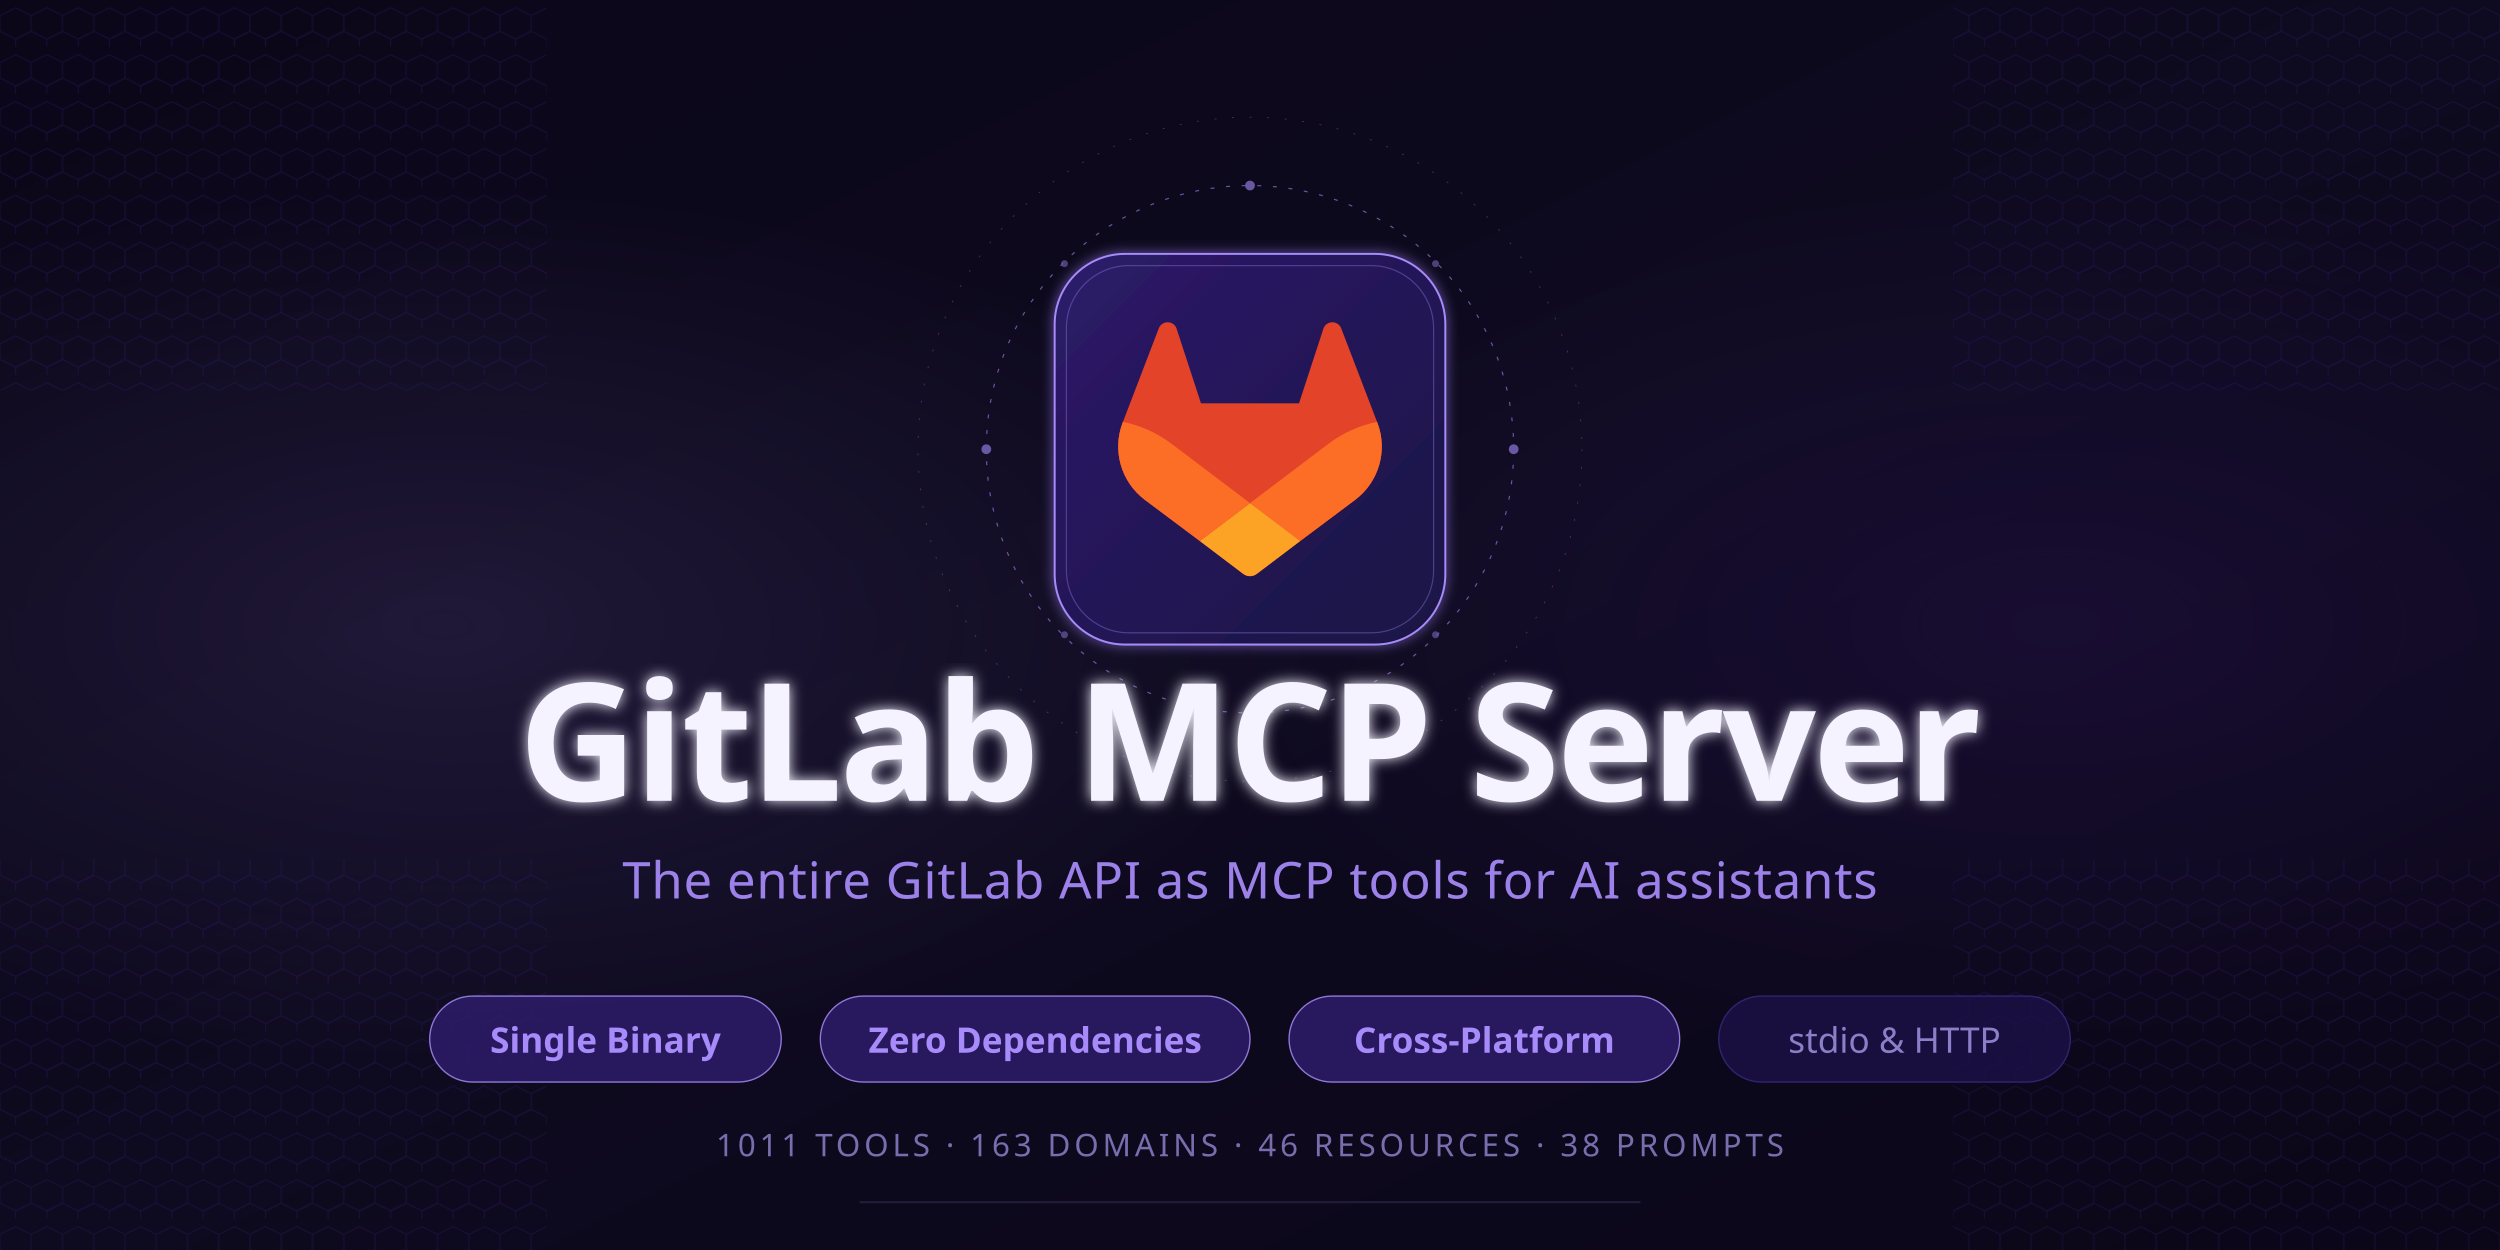
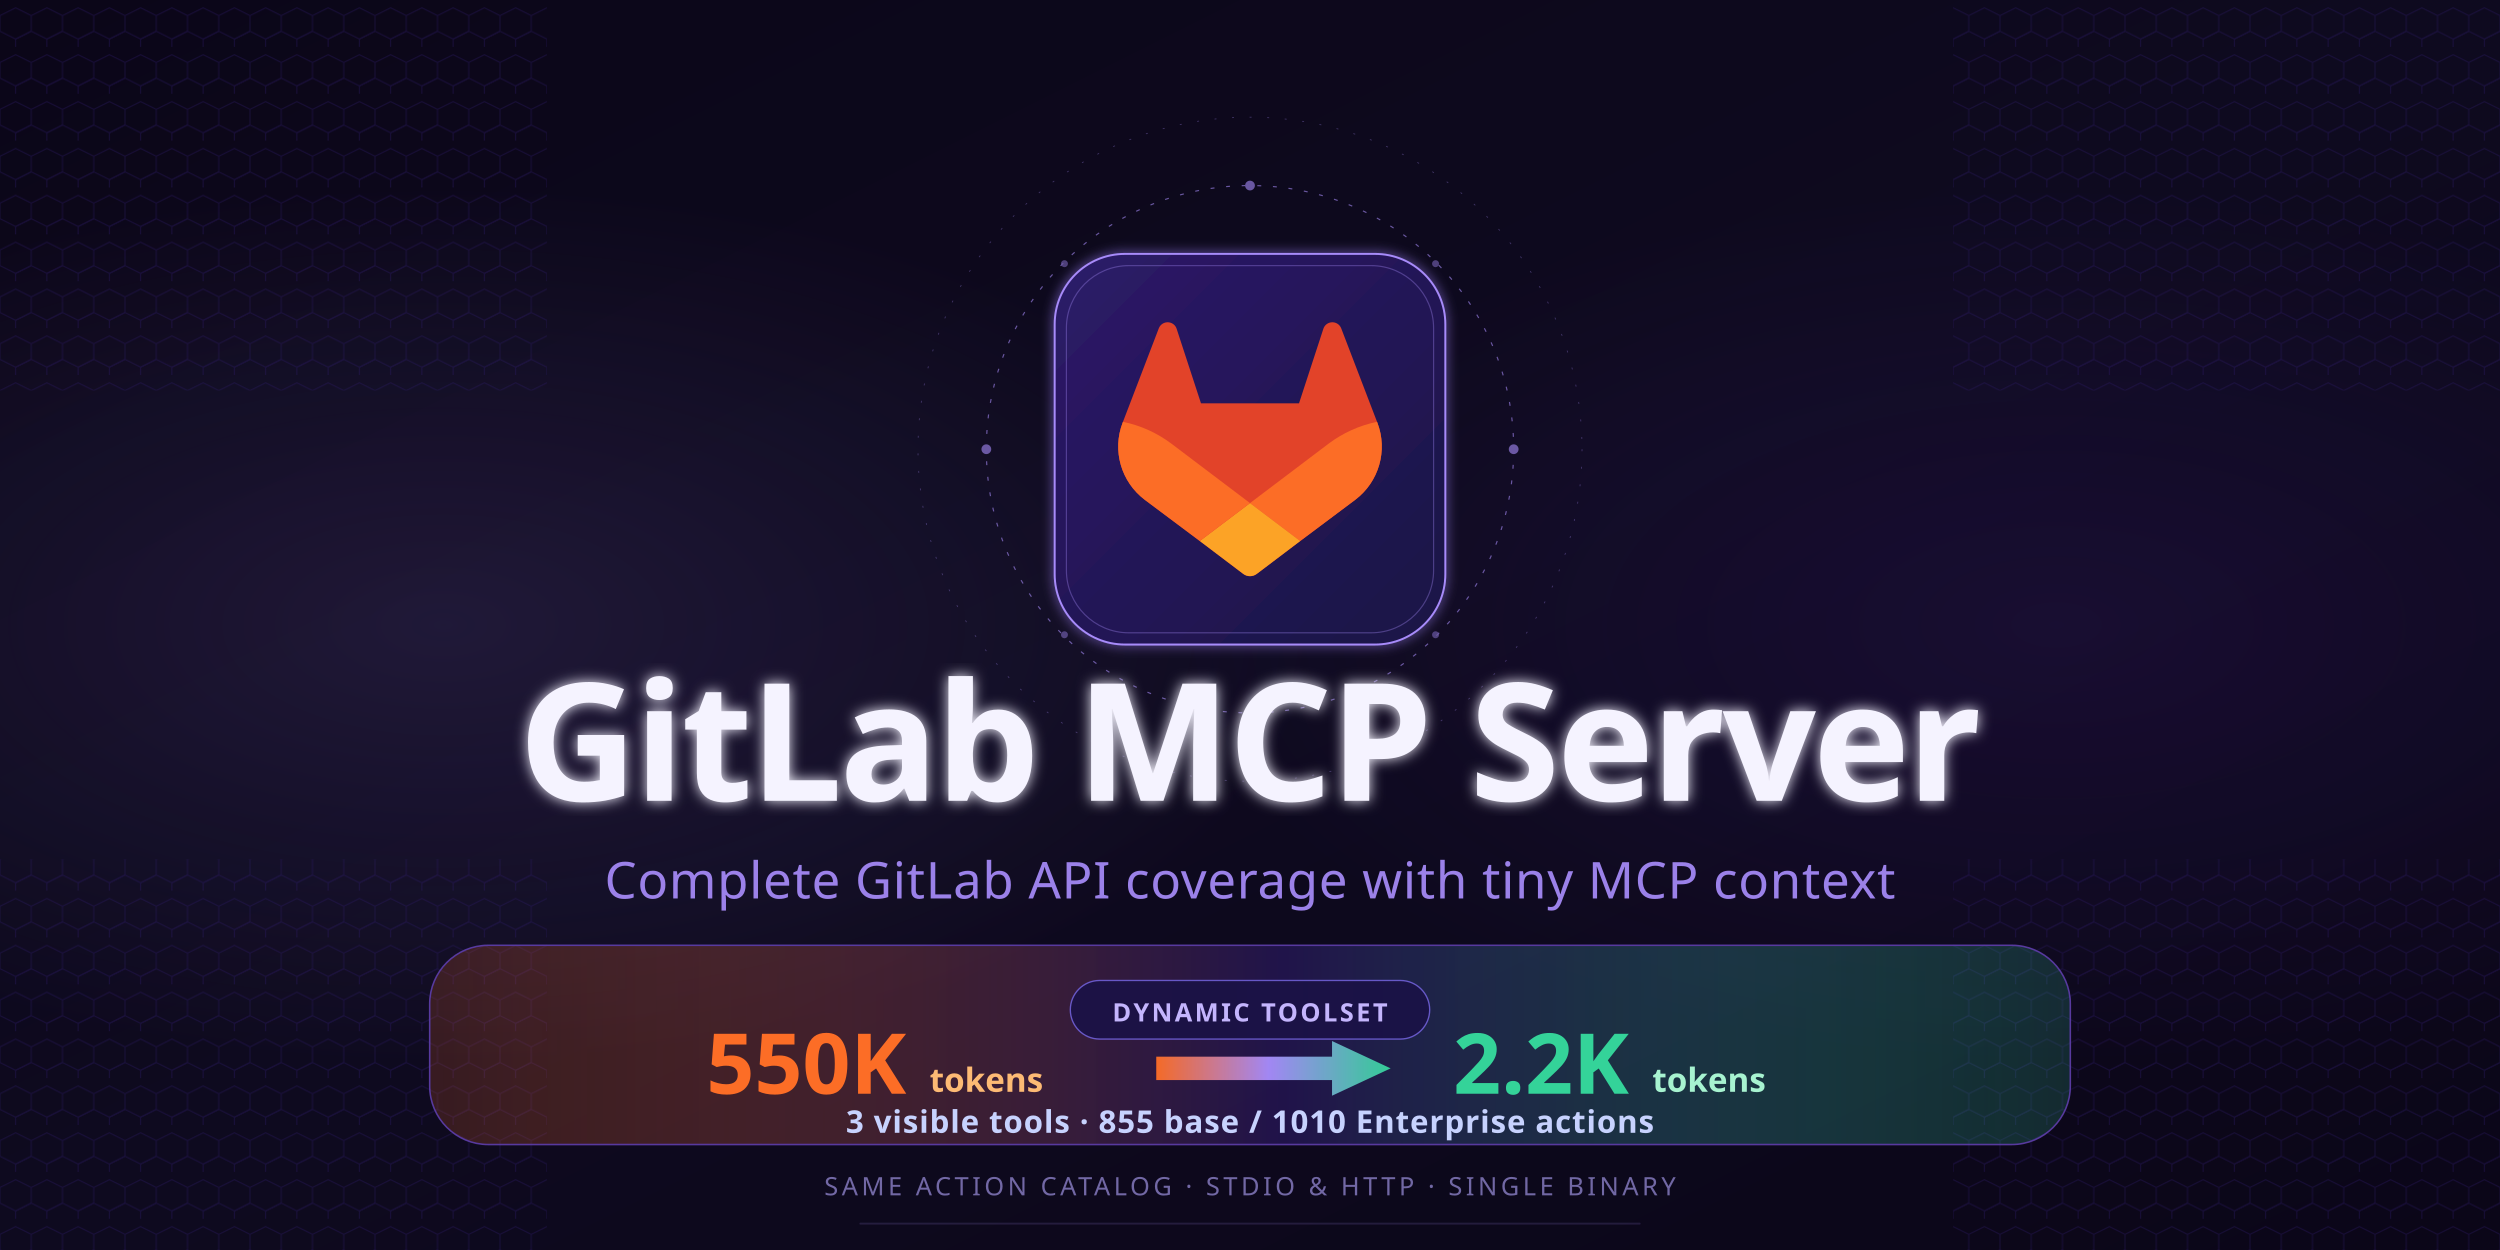
<svg xmlns="http://www.w3.org/2000/svg" viewBox="0 0 1280 640" width="1280" height="640">
  <defs>
    <filter id="glow" x="-20%" y="-20%" width="140%" height="140%">
      <feGaussianBlur stdDeviation="3" result="blur" />
      <feComposite in="SourceGraphic" in2="blur" operator="over" />
    </filter>
    <filter id="text-glow" x="-10%" y="-10%" width="120%" height="120%">
      <feGaussianBlur stdDeviation="3.5" result="blur" />
      <feComposite in="SourceGraphic" in2="blur" operator="over" />
    </filter>
    <linearGradient id="core-grad" x1="0%" y1="0%" x2="100%" y2="100%">
      <stop offset="0%" stop-color="#2d1b69" />
      <stop offset="100%" stop-color="#1a1145" />
    </linearGradient>
    <linearGradient id="bg-grad" x1="0%" y1="0%" x2="100%" y2="100%">
      <stop offset="0%" stop-color="#0B0618" />
      <stop offset="50%" stop-color="#0E0A1F" />
      <stop offset="100%" stop-color="#0B0618" />
+     </linearGradient>
+     <linearGradient id="metric-grad" x1="0%" y1="0%" x2="100%" y2="0%">
+       <stop offset="0%" stop-color="#FC6D26" stop-opacity="0.18" />
+       <stop offset="52%" stop-color="#2d1b69" stop-opacity="0.62" />
+       <stop offset="100%" stop-color="#34D399" stop-opacity="0.18" />
+     </linearGradient>
+     <linearGradient id="metric-line" x1="0%" y1="0%" x2="100%" y2="0%">
+       <stop offset="0%" stop-color="#FC6D26" />
+       <stop offset="48%" stop-color="#A78BFA" />
+       <stop offset="100%" stop-color="#34D399" />
    </linearGradient>
    <radialGradient id="aura1" cx="0.18" cy="0.5" r="0.35">
      <stop offset="0%" stop-color="#A78BFA" stop-opacity="0.12" />
      <stop offset="100%" stop-color="#A78BFA" stop-opacity="0" />
    </radialGradient>
    <radialGradient id="aura2" cx="0.82" cy="0.5" r="0.35">
      <stop offset="0%" stop-color="#7C3AED" stop-opacity="0.10" />
      <stop offset="100%" stop-color="#7C3AED" stop-opacity="0" />
    </radialGradient>
    <symbol id="hex" viewBox="0 0 16 24" overflow="visible">
      <path d="M0,8 L8,4 16,8 16,16 8,20 0,16Z" fill="none" stroke="#2d1b69" stroke-width="0.6" />
    </symbol>
    <pattern id="hex-grid" x="0" y="0" width="16" height="24" patternUnits="userSpaceOnUse">
      <use href="#hex" />
      <use href="#hex" x="8" y="12" />
    </pattern>
  </defs>
  <rect width="1280" height="640" fill="url(#bg-grad)" />
  <rect width="1280" height="640" fill="url(#aura1)" />
  <rect width="1280" height="640" fill="url(#aura2)" />
  <rect x="0" y="0" width="280" height="200" fill="url(#hex-grid)" opacity="0.35" />
  <rect x="1000" y="0" width="280" height="200" fill="url(#hex-grid)" opacity="0.35" />
  <rect x="0" y="440" width="280" height="200" fill="url(#hex-grid)" opacity="0.35" />
  <rect x="1000" y="440" width="280" height="200" fill="url(#hex-grid)" opacity="0.35" />
  <g transform="translate(640 230)" opacity="0.6">
    <circle r="135" fill="none" stroke="#A78BFA" stroke-width="0.6" stroke-dasharray="2 6" />
    <circle r="170" fill="none" stroke="#A78BFA" stroke-width="0.4" stroke-dasharray="1 8" opacity="0.6" />
    <circle cx="135" cy="0" r="2.5" fill="#A78BFA" />
    <circle cx="-135" cy="0" r="2.5" fill="#A78BFA" />
    <circle cx="0" cy="135" r="2.5" fill="#A78BFA" />
    <circle cx="0" cy="-135" r="2.5" fill="#A78BFA" />
    <circle cx="95" cy="95" r="1.8" fill="#A78BFA" opacity="0.7" />
    <circle cx="-95" cy="-95" r="1.8" fill="#A78BFA" opacity="0.7" />
    <circle cx="-95" cy="95" r="1.8" fill="#A78BFA" opacity="0.7" />
    <circle cx="95" cy="-95" r="1.8" fill="#A78BFA" opacity="0.7" />
  </g>
  <g transform="translate(540 130)">
    <rect x="0" y="0" width="200" height="200" rx="36" fill="url(#core-grad)" stroke="#A78BFA" stroke-width="1" filter="url(#glow)" />
    <rect x="6" y="6" width="188" height="188" rx="32" fill="none" stroke="#A78BFA" stroke-width="0.6" opacity="0.35" />
    <svg x="22" y="22" width="156" height="156" viewBox="100 100 180 180">
      <path fill="#E24329" d="M265.264,174.372l-.213-.558-21.199-55.309c-.424-1.084-1.185-1.996-2.177-2.627-.988-.634-2.147-.933-3.323-.87-1.169.062-2.292.489-3.208,1.218-.91.736-1.566,1.73-1.875,2.853l-14.313,43.807h-57.91l-14.313-43.807c-.309-1.123-.965-2.118-1.875-2.853-.916-.729-2.039-1.156-3.208-1.218-1.175-.062-2.335.236-3.323.87-.992.63-1.753,1.543-2.177,2.627l-21.199,55.312-.213.555c-6.282,16.385-.929,34.908,13.059,45.488.026.016.049.036.076.056l.187.141,32.291,24.174,15.972,12.09,9.72,7.349c2.341,1.773,5.579,1.773,7.92,0l9.719-7.349,15.968-12.09,32.481-24.315c.03-.023.056-.043.085-.066,13.978-10.58,19.327-29.096,13.049-45.478Z" />
      <path fill="#FC6D26" d="M265.264,174.372l-.213-.558c-10.517,2.161-20.204,6.61-28.498,12.816-.135.099-25.205,19.058-46.552,35.197,15.85,11.985,29.648,22.404,29.648,22.404l32.481-24.315c.03-.023.056-.043.085-.066,13.978-10.58,19.327-29.096,13.049-45.478Z" />
      <path fill="#FCA326" d="M160.35,244.231l15.972,12.09,9.72,7.349c2.341,1.773,5.579,1.773,7.92,0l9.719-7.349,15.968-12.09s-13.798-10.419-29.648-22.404c-15.853,11.985-29.651,22.404-29.651,22.404Z" />
      <path fill="#FC6D26" d="M143.446,186.63c-8.291-6.203-17.974-10.655-28.495-12.813l-.213.555c-6.282,16.385-.929,34.908,13.059,45.488.026.016.049.036.076.056l.187.141,32.291,24.174s13.798-10.419,29.651-22.404c-21.347-16.139-46.42-35.098-46.555-35.197Z" />
    </svg>
  </g>
  <text x="640" y="410" text-anchor="middle" font-family="'Segoe UI', system-ui, -apple-system, sans-serif" font-size="84" font-weight="700" fill="#F5F3FF" letter-spacing="-1.5" filter="url(#text-glow)">
    GitLab MCP Server
  </text>
  <text x="640" y="460" text-anchor="middle" font-family="'Segoe UI', system-ui, -apple-system, sans-serif" font-size="26" fill="#A78BFA" opacity="0.92" letter-spacing="0.4">
-     The entire GitLab API as MCP tools for AI assistants
+     Complete GitLab API coverage with tiny MCP context
  </text>
-   <g transform="translate(640 510)" font-family="'Segoe UI', system-ui, -apple-system, sans-serif" font-weight="600">
-     <g transform="translate(-420 0)">
-       <rect x="0" y="0" width="180" height="44" rx="22" fill="#2d1b69" stroke="#A78BFA" stroke-width="0.7" opacity="0.85" />
-       <text x="90" y="29" text-anchor="middle" font-size="18" fill="#A78BFA">Single Binary</text>
-       <rect x="200" y="0" width="220" height="44" rx="22" fill="#2d1b69" stroke="#A78BFA" stroke-width="0.7" opacity="0.85" />
-       <text x="310" y="29" text-anchor="middle" font-size="18" fill="#A78BFA">Zero Dependencies</text>
-       <rect x="440" y="0" width="200" height="44" rx="22" fill="#2d1b69" stroke="#A78BFA" stroke-width="0.7" opacity="0.85" />
-       <text x="540" y="29" text-anchor="middle" font-size="18" fill="#A78BFA">Cross-Platform</text>
-       <rect x="660" y="0" width="180" height="44" rx="22" fill="#1a1145" stroke="#3b2780" stroke-width="0.7" opacity="0.85" />
-       <text x="750" y="29" text-anchor="middle" font-size="18" fill="#8B7FC7" font-weight="500">stdio &amp; HTTP</text>
-     </g>
+   <g transform="translate(640 502)" font-family="'Segoe UI', system-ui, -apple-system, sans-serif">
+     <rect x="-420" y="-18" width="840" height="102" rx="30" fill="url(#metric-grad)" stroke="#5B3CA6" stroke-width="0.8" opacity="0.95" />
+     <rect x="-92" y="0" width="184" height="30" rx="15" fill="#1a1145" stroke="#6D5DD3" stroke-width="0.7" opacity="0.92" />
+     <text x="0" y="21" text-anchor="middle" font-size="13" fill="#C4B5FD" font-weight="800" letter-spacing="1.25">DYNAMIC TOOLSET</text>
+     <text x="-176" y="58" text-anchor="end" font-size="43" fill="#FC6D26" font-weight="800">550K</text>
+     <text x="-164" y="57" font-size="17" fill="#FDBA74" font-weight="650">tokens</text>
+     <path d="M-48 39H42V31L72 45L42 59V51H-48Z" fill="url(#metric-line)" opacity="0.96" />
+     <text x="194" y="58" text-anchor="end" font-size="43" fill="#34D399" font-weight="800">2.2K</text>
+     <text x="206" y="57" font-size="17" fill="#A7F3D0" font-weight="650">tokens</text>
+     <text x="0" y="78" text-anchor="middle" font-size="16" fill="#C7D2FE" font-weight="650" letter-spacing="0.45">
+       3 visible tools · 855 base / 1010 Enterprise actions
+     </text>
  </g>
-   <text x="640" y="592" text-anchor="middle" font-family="'Segoe UI', system-ui, -apple-system, sans-serif" font-size="16" fill="#8B7FC7" opacity="0.85" letter-spacing="2">
-     1011 TOOLS  ·  163 DOMAINS  ·  46 RESOURCES  ·  38 PROMPTS
+   <text x="640" y="612" text-anchor="middle" font-family="'Segoe UI', system-ui, -apple-system, sans-serif" font-size="13" fill="#8B7FC7" opacity="0.8" letter-spacing="1.8">
+     SAME ACTION CATALOG  ·  STDIO &amp; HTTP  ·  SINGLE BINARY
  </text>
-   <rect x="440" y="615" width="400" height="1" rx="0.5" fill="#A78BFA" opacity="0.15" />
+   <rect x="440" y="626" width="400" height="1" rx="0.5" fill="#A78BFA" opacity="0.15" />
</svg>
